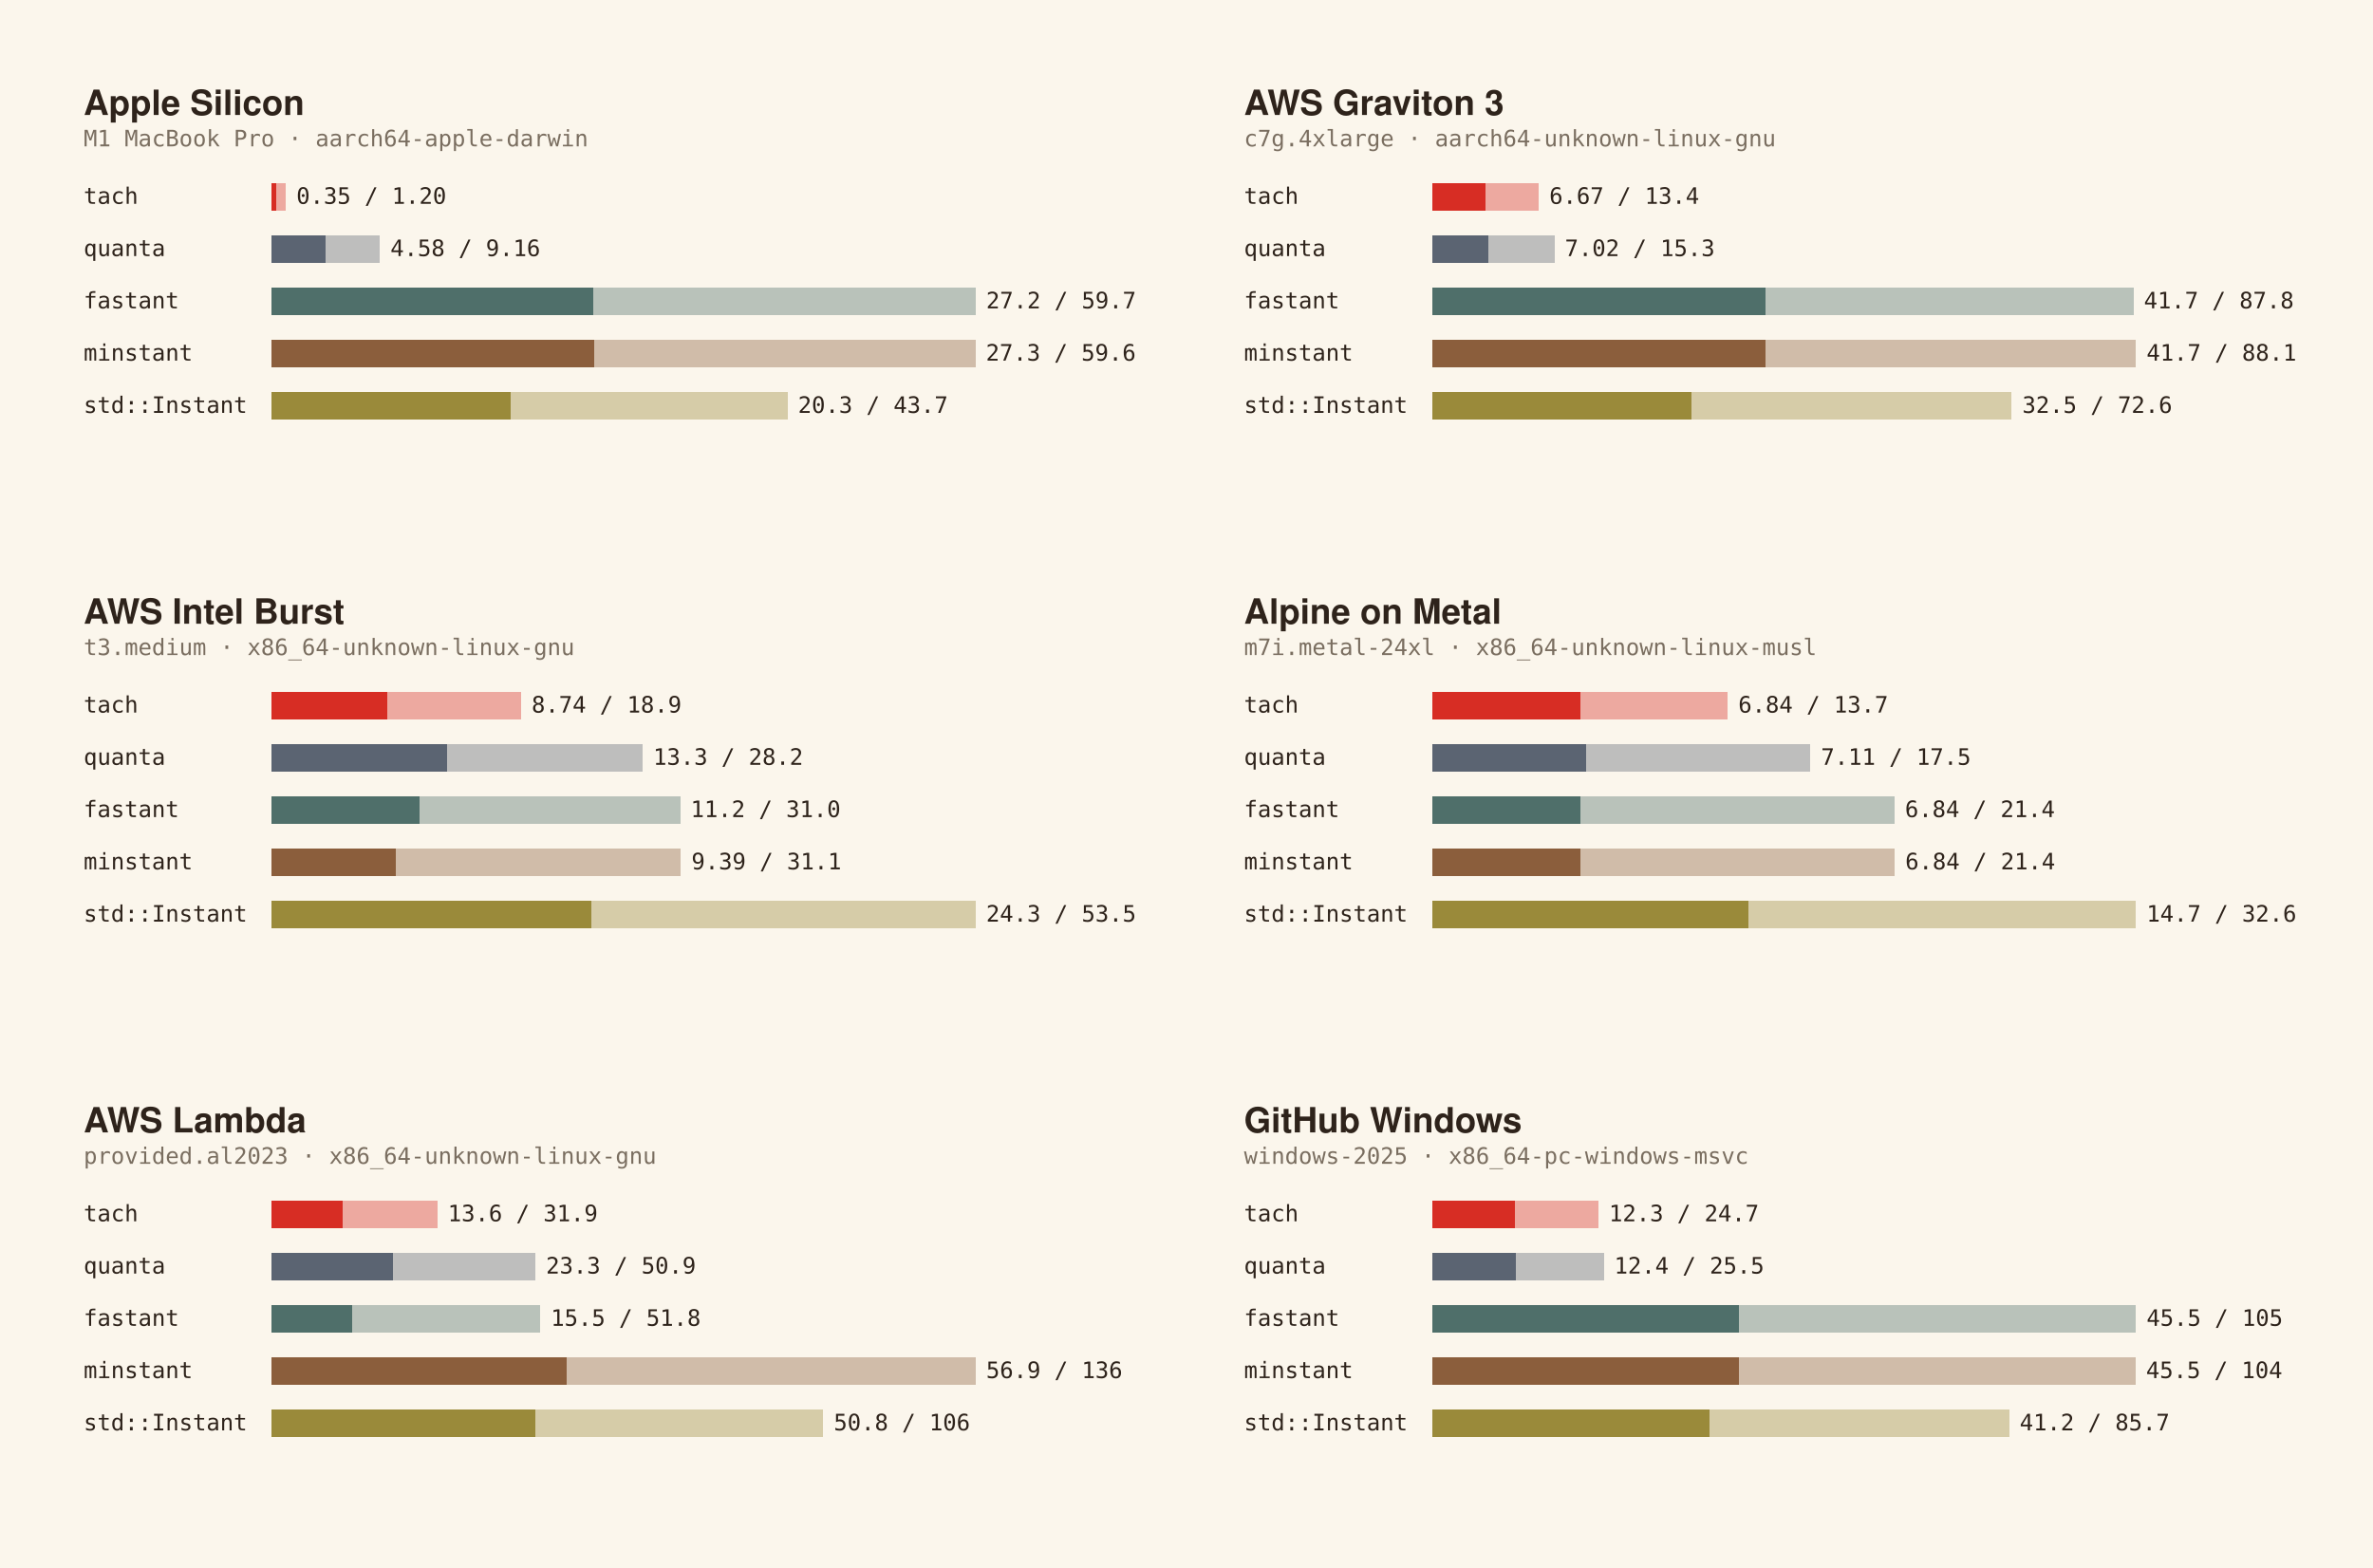
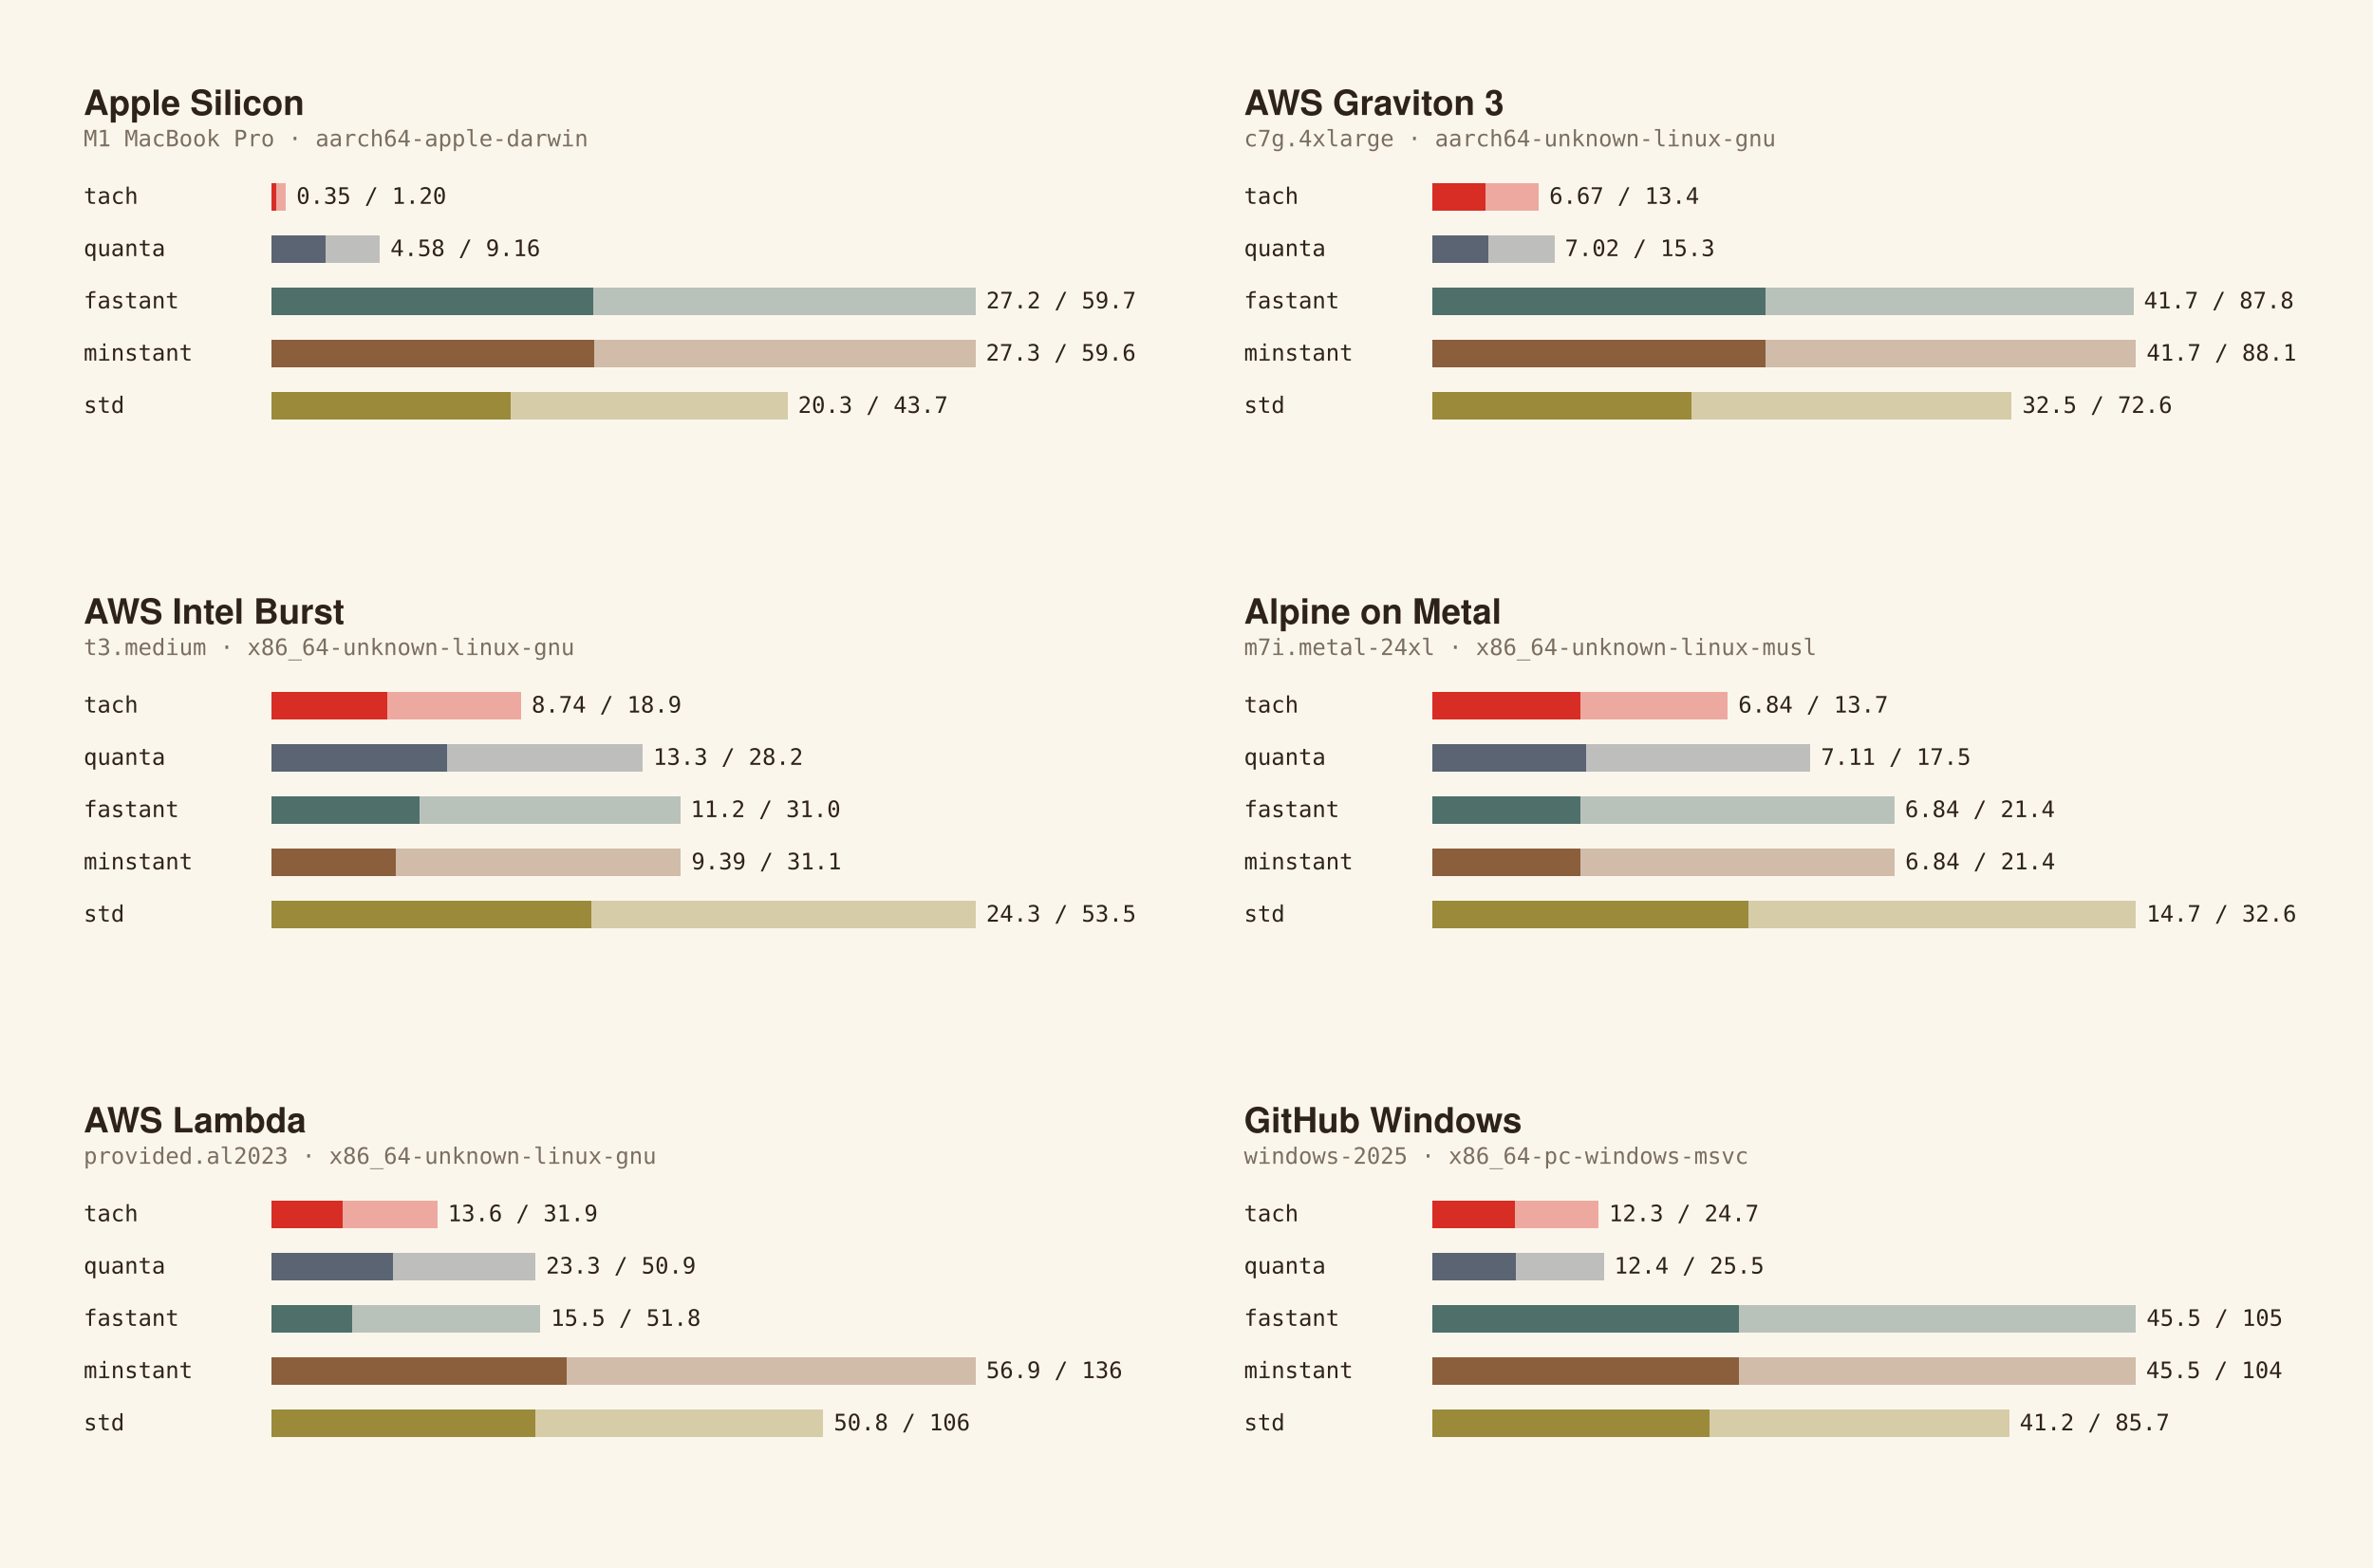
<svg xmlns="http://www.w3.org/2000/svg" width="1362" height="900" viewBox="0 0 1362 900">
  <rect width="1362" height="900" fill="#FBF6EC" />
  <g shape-rendering="crispEdges">
    <text x="48" y="66" text-anchor="start" font-family="Avenir Next, Helvetica, Arial, sans-serif" font-size="20" font-weight="600" fill="#2E231B">Apple Silicon</text>
    <text x="48" y="84" text-anchor="start" font-family="SFMono-Regular, Menlo, Consolas, monospace" font-size="13" fill="#7A6E60">M1 MacBook Pro · aarch64-apple-darwin</text>
    <text x="48" y="117" text-anchor="start" font-family="SFMono-Regular, Menlo, Consolas, monospace" font-size="13" fill="#2E231B">tach</text>
    <rect x="156" y="105" width="8.105" height="16" fill="#eda9a0" />
    <rect x="156" y="105" width="2.356" height="16" fill="#D72D24" />
    <text x="170.105" y="117" text-anchor="start" font-family="SFMono-Regular, Menlo, Consolas, monospace" font-size="13" fill="#2E231B">0.35 / 1.20</text>
    <text x="48" y="147" text-anchor="start" font-family="SFMono-Regular, Menlo, Consolas, monospace" font-size="13" fill="#2E231B">quanta</text>
    <rect x="156" y="135" width="62.047" height="16" fill="#bebebd" />
    <rect x="156" y="135" width="31.047" height="16" fill="#5B6472" />
    <text x="224.047" y="147" text-anchor="start" font-family="SFMono-Regular, Menlo, Consolas, monospace" font-size="13" fill="#2E231B">4.58 / 9.16</text>
    <text x="48" y="177" text-anchor="start" font-family="SFMono-Regular, Menlo, Consolas, monospace" font-size="13" fill="#2E231B">fastant</text>
    <rect x="156" y="165" width="404" height="16" fill="#b9c2ba" />
    <rect x="156" y="165" width="184.374" height="16" fill="#4F6F6A" />
    <text x="566" y="177" text-anchor="start" font-family="SFMono-Regular, Menlo, Consolas, monospace" font-size="13" fill="#2E231B">27.2 / 59.7</text>
    <text x="48" y="207" text-anchor="start" font-family="SFMono-Regular, Menlo, Consolas, monospace" font-size="13" fill="#2E231B">minstant</text>
    <rect x="156" y="195" width="403.851" height="16" fill="#d0bca9" />
    <rect x="156" y="195" width="184.78" height="16" fill="#8B5E3C" />
    <text x="565.851" y="207" text-anchor="start" font-family="SFMono-Regular, Menlo, Consolas, monospace" font-size="13" fill="#2E231B">27.3 / 59.6</text>
-     <text x="48" y="237" text-anchor="start" font-family="SFMono-Regular, Menlo, Consolas, monospace" font-size="13" fill="#2E231B">std::Instant</text>
+     <text x="48" y="237" text-anchor="start" font-family="SFMono-Regular, Menlo, Consolas, monospace" font-size="13" fill="#2E231B">std</text>
    <rect x="156" y="225" width="296.022" height="16" fill="#d6cca8" />
    <rect x="156" y="225" width="137.305" height="16" fill="#9A8A3A" />
    <text x="458.022" y="237" text-anchor="start" font-family="SFMono-Regular, Menlo, Consolas, monospace" font-size="13" fill="#2E231B">20.3 / 43.7</text>
    <text x="714" y="66" text-anchor="start" font-family="Avenir Next, Helvetica, Arial, sans-serif" font-size="20" font-weight="600" fill="#2E231B">AWS Graviton 3</text>
    <text x="714" y="84" text-anchor="start" font-family="SFMono-Regular, Menlo, Consolas, monospace" font-size="13" fill="#7A6E60">c7g.4xlarge · aarch64-unknown-linux-gnu</text>
    <text x="714" y="117" text-anchor="start" font-family="SFMono-Regular, Menlo, Consolas, monospace" font-size="13" fill="#2E231B">tach</text>
    <rect x="822" y="105" width="61.214" height="16" fill="#eda9a0" />
    <rect x="822" y="105" width="30.598" height="16" fill="#D72D24" />
    <text x="889.214" y="117" text-anchor="start" font-family="SFMono-Regular, Menlo, Consolas, monospace" font-size="13" fill="#2E231B">6.67 / 13.4</text>
    <text x="714" y="147" text-anchor="start" font-family="SFMono-Regular, Menlo, Consolas, monospace" font-size="13" fill="#2E231B">quanta</text>
    <rect x="822" y="135" width="70.152" height="16" fill="#bebebd" />
    <rect x="822" y="135" width="32.161" height="16" fill="#5B6472" />
    <text x="898.152" y="147" text-anchor="start" font-family="SFMono-Regular, Menlo, Consolas, monospace" font-size="13" fill="#2E231B">7.02 / 15.3</text>
    <text x="714" y="177" text-anchor="start" font-family="SFMono-Regular, Menlo, Consolas, monospace" font-size="13" fill="#2E231B">fastant</text>
    <rect x="822" y="165" width="402.496" height="16" fill="#b9c2ba" />
    <rect x="822" y="165" width="191.076" height="16" fill="#4F6F6A" />
    <text x="1230.5" y="177" text-anchor="start" font-family="SFMono-Regular, Menlo, Consolas, monospace" font-size="13" fill="#2E231B">41.7 / 87.8</text>
    <text x="714" y="207" text-anchor="start" font-family="SFMono-Regular, Menlo, Consolas, monospace" font-size="13" fill="#2E231B">minstant</text>
    <rect x="822" y="195" width="404" height="16" fill="#d0bca9" />
    <rect x="822" y="195" width="191.067" height="16" fill="#8B5E3C" />
    <text x="1232" y="207" text-anchor="start" font-family="SFMono-Regular, Menlo, Consolas, monospace" font-size="13" fill="#2E231B">41.7 / 88.1</text>
-     <text x="714" y="237" text-anchor="start" font-family="SFMono-Regular, Menlo, Consolas, monospace" font-size="13" fill="#2E231B">std::Instant</text>
+     <text x="714" y="237" text-anchor="start" font-family="SFMono-Regular, Menlo, Consolas, monospace" font-size="13" fill="#2E231B">std</text>
    <rect x="822" y="225" width="332.702" height="16" fill="#d6cca8" />
    <rect x="822" y="225" width="149.024" height="16" fill="#9A8A3A" />
    <text x="1160.7" y="237" text-anchor="start" font-family="SFMono-Regular, Menlo, Consolas, monospace" font-size="13" fill="#2E231B">32.5 / 72.6</text>
    <text x="48" y="358" text-anchor="start" font-family="Avenir Next, Helvetica, Arial, sans-serif" font-size="20" font-weight="600" fill="#2E231B">AWS Intel Burst</text>
    <text x="48" y="376" text-anchor="start" font-family="SFMono-Regular, Menlo, Consolas, monospace" font-size="13" fill="#7A6E60">t3.medium · x86_64-unknown-linux-gnu</text>
    <text x="48" y="409" text-anchor="start" font-family="SFMono-Regular, Menlo, Consolas, monospace" font-size="13" fill="#2E231B">tach</text>
    <rect x="156" y="397" width="143.11" height="16" fill="#eda9a0" />
    <rect x="156" y="397" width="66.048" height="16" fill="#D72D24" />
    <text x="305.11" y="409" text-anchor="start" font-family="SFMono-Regular, Menlo, Consolas, monospace" font-size="13" fill="#2E231B">8.74 / 18.9</text>
    <text x="48" y="439" text-anchor="start" font-family="SFMono-Regular, Menlo, Consolas, monospace" font-size="13" fill="#2E231B">quanta</text>
    <rect x="156" y="427" width="212.875" height="16" fill="#bebebd" />
    <rect x="156" y="427" width="100.632" height="16" fill="#5B6472" />
    <text x="374.875" y="439" text-anchor="start" font-family="SFMono-Regular, Menlo, Consolas, monospace" font-size="13" fill="#2E231B">13.3 / 28.2</text>
    <text x="48" y="469" text-anchor="start" font-family="SFMono-Regular, Menlo, Consolas, monospace" font-size="13" fill="#2E231B">fastant</text>
    <rect x="156" y="457" width="234.389" height="16" fill="#b9c2ba" />
    <rect x="156" y="457" width="84.549" height="16" fill="#4F6F6A" />
    <text x="396.389" y="469" text-anchor="start" font-family="SFMono-Regular, Menlo, Consolas, monospace" font-size="13" fill="#2E231B">11.2 / 31.0</text>
    <text x="48" y="499" text-anchor="start" font-family="SFMono-Regular, Menlo, Consolas, monospace" font-size="13" fill="#2E231B">minstant</text>
    <rect x="156" y="487" width="234.843" height="16" fill="#d0bca9" />
    <rect x="156" y="487" width="70.973" height="16" fill="#8B5E3C" />
    <text x="396.843" y="499" text-anchor="start" font-family="SFMono-Regular, Menlo, Consolas, monospace" font-size="13" fill="#2E231B">9.39 / 31.1</text>
-     <text x="48" y="529" text-anchor="start" font-family="SFMono-Regular, Menlo, Consolas, monospace" font-size="13" fill="#2E231B">std::Instant</text>
+     <text x="48" y="529" text-anchor="start" font-family="SFMono-Regular, Menlo, Consolas, monospace" font-size="13" fill="#2E231B">std</text>
    <rect x="156" y="517" width="404" height="16" fill="#d6cca8" />
    <rect x="156" y="517" width="183.405" height="16" fill="#9A8A3A" />
    <text x="566" y="529" text-anchor="start" font-family="SFMono-Regular, Menlo, Consolas, monospace" font-size="13" fill="#2E231B">24.3 / 53.5</text>
    <text x="714" y="358" text-anchor="start" font-family="Avenir Next, Helvetica, Arial, sans-serif" font-size="20" font-weight="600" fill="#2E231B">Alpine on Metal</text>
    <text x="714" y="376" text-anchor="start" font-family="SFMono-Regular, Menlo, Consolas, monospace" font-size="13" fill="#7A6E60">m7i.metal-24xl · x86_64-unknown-linux-musl</text>
    <text x="714" y="409" text-anchor="start" font-family="SFMono-Regular, Menlo, Consolas, monospace" font-size="13" fill="#2E231B">tach</text>
    <rect x="822" y="397" width="169.69" height="16" fill="#eda9a0" />
    <rect x="822" y="397" width="84.845" height="16" fill="#D72D24" />
    <text x="997.69" y="409" text-anchor="start" font-family="SFMono-Regular, Menlo, Consolas, monospace" font-size="13" fill="#2E231B">6.84 / 13.7</text>
    <text x="714" y="439" text-anchor="start" font-family="SFMono-Regular, Menlo, Consolas, monospace" font-size="13" fill="#2E231B">quanta</text>
    <rect x="822" y="427" width="217.147" height="16" fill="#bebebd" />
    <rect x="822" y="427" width="88.106" height="16" fill="#5B6472" />
    <text x="1045.15" y="439" text-anchor="start" font-family="SFMono-Regular, Menlo, Consolas, monospace" font-size="13" fill="#2E231B">7.11 / 17.5</text>
    <text x="714" y="469" text-anchor="start" font-family="SFMono-Regular, Menlo, Consolas, monospace" font-size="13" fill="#2E231B">fastant</text>
    <rect x="822" y="457" width="265.361" height="16" fill="#b9c2ba" />
    <rect x="822" y="457" width="84.845" height="16" fill="#4F6F6A" />
    <text x="1093.36" y="469" text-anchor="start" font-family="SFMono-Regular, Menlo, Consolas, monospace" font-size="13" fill="#2E231B">6.84 / 21.4</text>
    <text x="714" y="499" text-anchor="start" font-family="SFMono-Regular, Menlo, Consolas, monospace" font-size="13" fill="#2E231B">minstant</text>
    <rect x="822" y="487" width="265.522" height="16" fill="#d0bca9" />
    <rect x="822" y="487" width="84.845" height="16" fill="#8B5E3C" />
    <text x="1093.52" y="499" text-anchor="start" font-family="SFMono-Regular, Menlo, Consolas, monospace" font-size="13" fill="#2E231B">6.84 / 21.4</text>
-     <text x="714" y="529" text-anchor="start" font-family="SFMono-Regular, Menlo, Consolas, monospace" font-size="13" fill="#2E231B">std::Instant</text>
+     <text x="714" y="529" text-anchor="start" font-family="SFMono-Regular, Menlo, Consolas, monospace" font-size="13" fill="#2E231B">std</text>
    <rect x="822" y="517" width="404" height="16" fill="#d6cca8" />
    <rect x="822" y="517" width="181.706" height="16" fill="#9A8A3A" />
    <text x="1232" y="529" text-anchor="start" font-family="SFMono-Regular, Menlo, Consolas, monospace" font-size="13" fill="#2E231B">14.7 / 32.6</text>
    <text x="48" y="650" text-anchor="start" font-family="Avenir Next, Helvetica, Arial, sans-serif" font-size="20" font-weight="600" fill="#2E231B">AWS Lambda</text>
    <text x="48" y="668" text-anchor="start" font-family="SFMono-Regular, Menlo, Consolas, monospace" font-size="13" fill="#7A6E60">provided.al2023 · x86_64-unknown-linux-gnu</text>
    <text x="48" y="701" text-anchor="start" font-family="SFMono-Regular, Menlo, Consolas, monospace" font-size="13" fill="#2E231B">tach</text>
    <rect x="156" y="689" width="95.023" height="16" fill="#eda9a0" />
    <rect x="156" y="689" width="40.48" height="16" fill="#D72D24" />
    <text x="257.023" y="701" text-anchor="start" font-family="SFMono-Regular, Menlo, Consolas, monospace" font-size="13" fill="#2E231B">13.6 / 31.9</text>
    <text x="48" y="731" text-anchor="start" font-family="SFMono-Regular, Menlo, Consolas, monospace" font-size="13" fill="#2E231B">quanta</text>
    <rect x="156" y="719" width="151.362" height="16" fill="#bebebd" />
    <rect x="156" y="719" width="69.473" height="16" fill="#5B6472" />
    <text x="313.362" y="731" text-anchor="start" font-family="SFMono-Regular, Menlo, Consolas, monospace" font-size="13" fill="#2E231B">23.3 / 50.9</text>
    <text x="48" y="761" text-anchor="start" font-family="SFMono-Regular, Menlo, Consolas, monospace" font-size="13" fill="#2E231B">fastant</text>
    <rect x="156" y="749" width="154.124" height="16" fill="#b9c2ba" />
    <rect x="156" y="749" width="46.248" height="16" fill="#4F6F6A" />
    <text x="316.124" y="761" text-anchor="start" font-family="SFMono-Regular, Menlo, Consolas, monospace" font-size="13" fill="#2E231B">15.5 / 51.8</text>
    <text x="48" y="791" text-anchor="start" font-family="SFMono-Regular, Menlo, Consolas, monospace" font-size="13" fill="#2E231B">minstant</text>
    <rect x="156" y="779" width="404" height="16" fill="#d0bca9" />
    <rect x="156" y="779" width="169.427" height="16" fill="#8B5E3C" />
    <text x="566" y="791" text-anchor="start" font-family="SFMono-Regular, Menlo, Consolas, monospace" font-size="13" fill="#2E231B">56.9 / 136</text>
-     <text x="48" y="821" text-anchor="start" font-family="SFMono-Regular, Menlo, Consolas, monospace" font-size="13" fill="#2E231B">std::Instant</text>
+     <text x="48" y="821" text-anchor="start" font-family="SFMono-Regular, Menlo, Consolas, monospace" font-size="13" fill="#2E231B">std</text>
    <rect x="156" y="809" width="316.537" height="16" fill="#d6cca8" />
    <rect x="156" y="809" width="151.065" height="16" fill="#9A8A3A" />
    <text x="478.537" y="821" text-anchor="start" font-family="SFMono-Regular, Menlo, Consolas, monospace" font-size="13" fill="#2E231B">50.8 / 106</text>
    <text x="714" y="650" text-anchor="start" font-family="Avenir Next, Helvetica, Arial, sans-serif" font-size="20" font-weight="600" fill="#2E231B">GitHub Windows</text>
    <text x="714" y="668" text-anchor="start" font-family="SFMono-Regular, Menlo, Consolas, monospace" font-size="13" fill="#7A6E60">windows-2025 · x86_64-pc-windows-msvc</text>
    <text x="714" y="701" text-anchor="start" font-family="SFMono-Regular, Menlo, Consolas, monospace" font-size="13" fill="#2E231B">tach</text>
    <rect x="822" y="689" width="95.462" height="16" fill="#eda9a0" />
    <rect x="822" y="689" width="47.698" height="16" fill="#D72D24" />
    <text x="923.462" y="701" text-anchor="start" font-family="SFMono-Regular, Menlo, Consolas, monospace" font-size="13" fill="#2E231B">12.3 / 24.7</text>
    <text x="714" y="731" text-anchor="start" font-family="SFMono-Regular, Menlo, Consolas, monospace" font-size="13" fill="#2E231B">quanta</text>
    <rect x="822" y="719" width="98.485" height="16" fill="#bebebd" />
    <rect x="822" y="719" width="48.058" height="16" fill="#5B6472" />
    <text x="926.485" y="731" text-anchor="start" font-family="SFMono-Regular, Menlo, Consolas, monospace" font-size="13" fill="#2E231B">12.4 / 25.5</text>
    <text x="714" y="761" text-anchor="start" font-family="SFMono-Regular, Menlo, Consolas, monospace" font-size="13" fill="#2E231B">fastant</text>
    <rect x="822" y="749" width="404" height="16" fill="#b9c2ba" />
    <rect x="822" y="749" width="176.023" height="16" fill="#4F6F6A" />
    <text x="1232" y="761" text-anchor="start" font-family="SFMono-Regular, Menlo, Consolas, monospace" font-size="13" fill="#2E231B">45.5 / 105</text>
    <text x="714" y="791" text-anchor="start" font-family="SFMono-Regular, Menlo, Consolas, monospace" font-size="13" fill="#2E231B">minstant</text>
    <rect x="822" y="779" width="403.729" height="16" fill="#d0bca9" />
    <rect x="822" y="779" width="175.957" height="16" fill="#8B5E3C" />
    <text x="1231.73" y="791" text-anchor="start" font-family="SFMono-Regular, Menlo, Consolas, monospace" font-size="13" fill="#2E231B">45.5 / 104</text>
-     <text x="714" y="821" text-anchor="start" font-family="SFMono-Regular, Menlo, Consolas, monospace" font-size="13" fill="#2E231B">std::Instant</text>
+     <text x="714" y="821" text-anchor="start" font-family="SFMono-Regular, Menlo, Consolas, monospace" font-size="13" fill="#2E231B">std</text>
    <rect x="822" y="809" width="331.202" height="16" fill="#d6cca8" />
    <rect x="822" y="809" width="159.381" height="16" fill="#9A8A3A" />
    <text x="1159.2" y="821" text-anchor="start" font-family="SFMono-Regular, Menlo, Consolas, monospace" font-size="13" fill="#2E231B">41.2 / 85.7</text>
  </g>
</svg>
